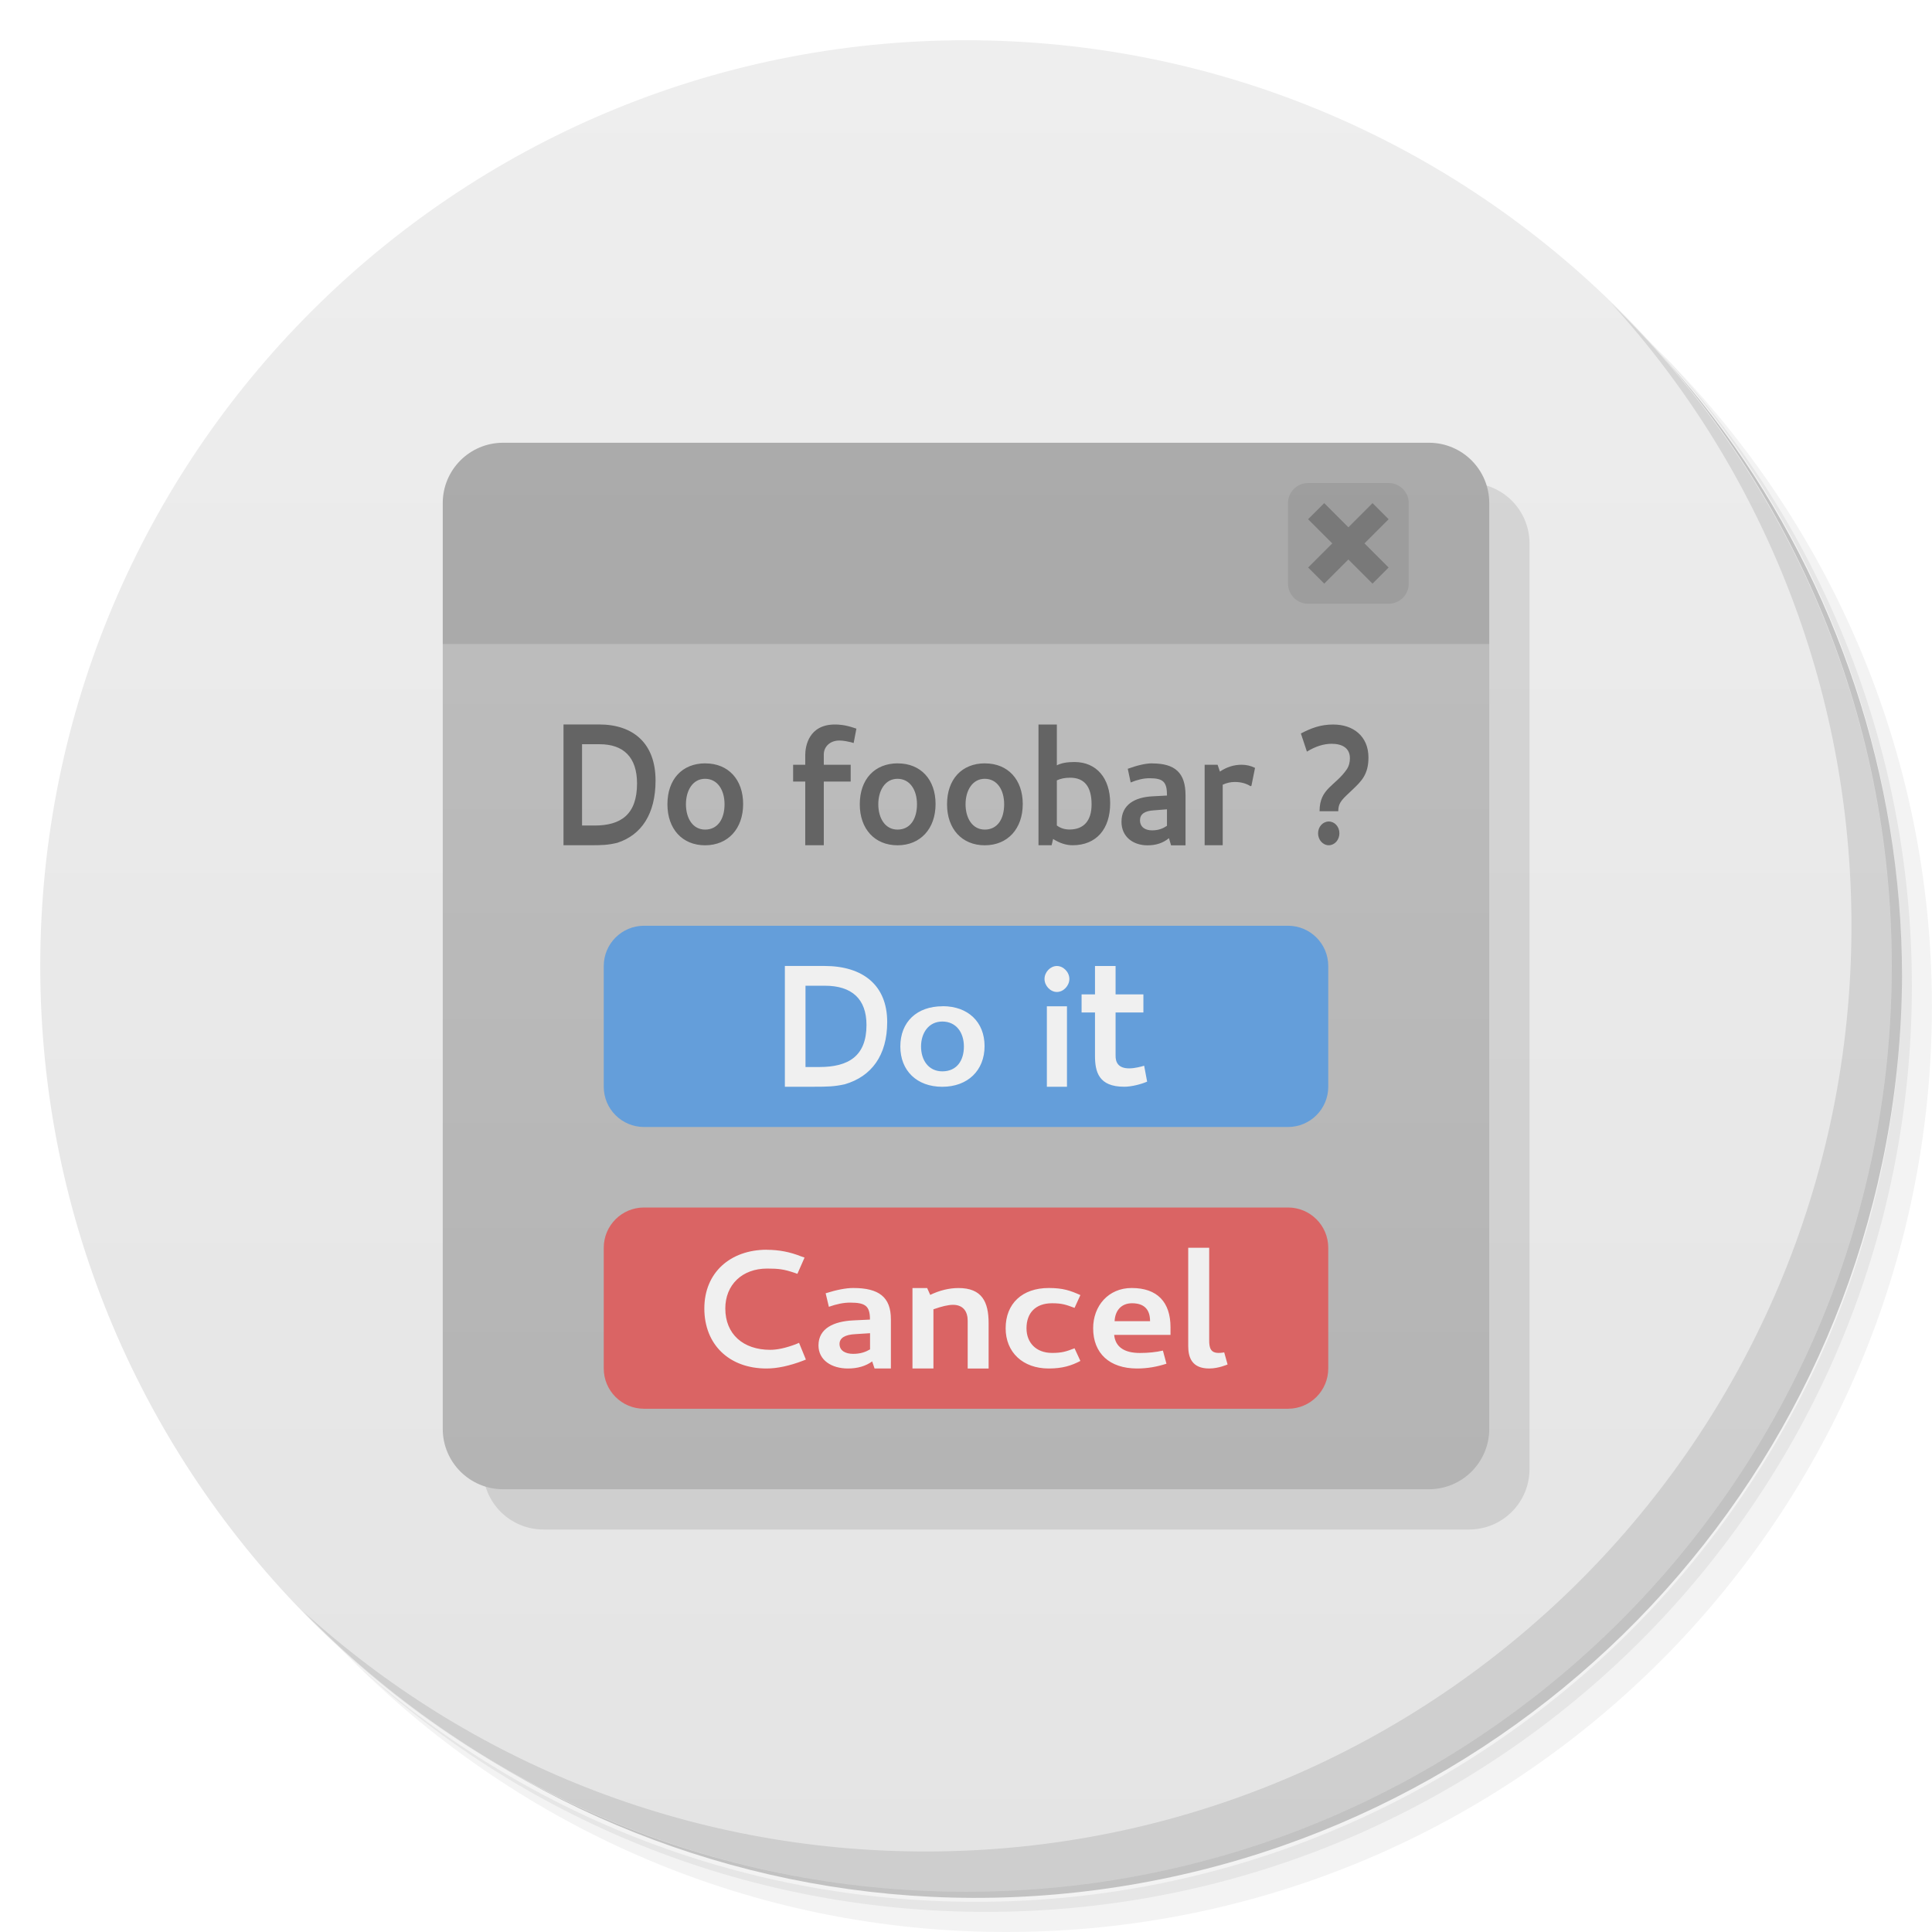
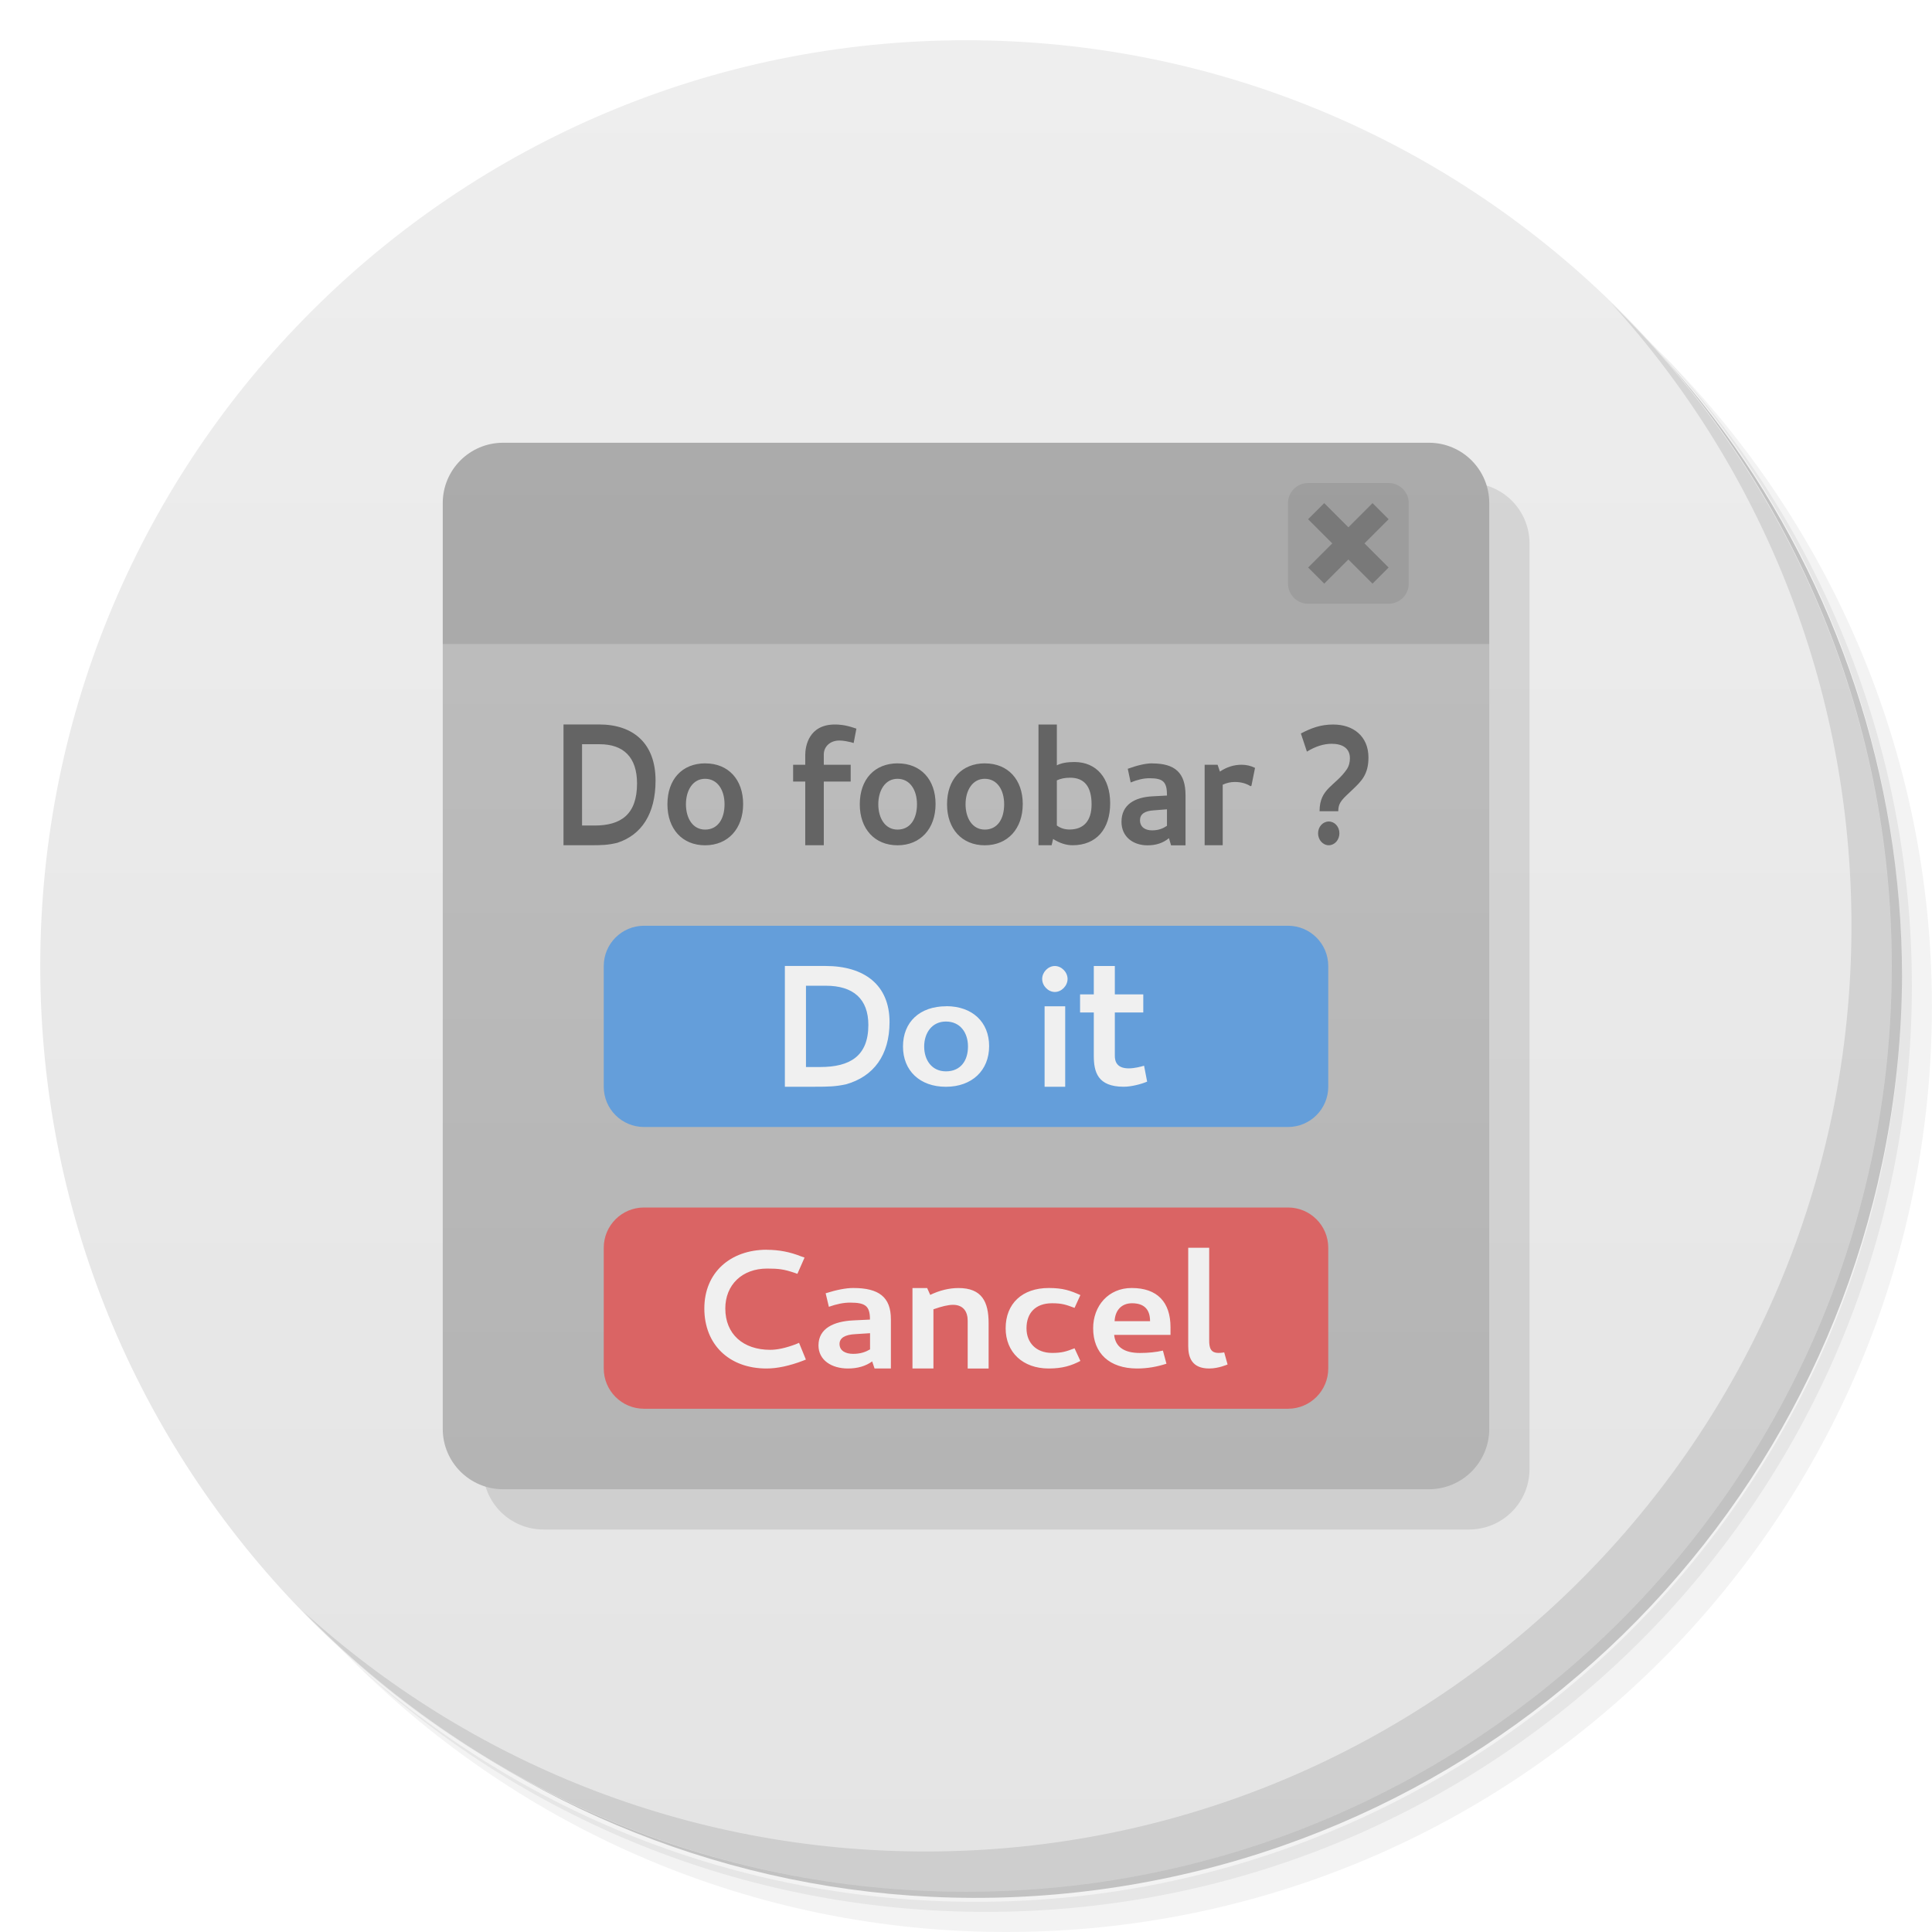
<svg xmlns="http://www.w3.org/2000/svg" viewBox="0 0 48 48">
  <defs>
    <linearGradient id="linearGradient3764" x1="1" x2="47" gradientUnits="userSpaceOnUse" gradientTransform="matrix(0,-1,1,0,-1.5e-6,48)">
      <stop style="stop-color:#e4e4e4;stop-opacity:1" />
      <stop offset="1" style="stop-color:#eee;stop-opacity:1" />
    </linearGradient>
    <linearGradient id="linearGradient4179" y1="37" x2="0" y2="11" gradientUnits="userSpaceOnUse">
      <stop style="stop-color:#b4b4b4;stop-opacity:1" />
      <stop offset="1" style="stop-color:#bebebe;stop-opacity:1" />
    </linearGradient>
  </defs>
  <g>
    <path d="m 36.31 5 c 5.859 4.062 9.688 10.831 9.688 18.5 c 0 12.426 -10.07 22.5 -22.5 22.5 c -7.669 0 -14.438 -3.828 -18.5 -9.688 c 1.037 1.822 2.306 3.499 3.781 4.969 c 4.085 3.712 9.514 5.969 15.469 5.969 c 12.703 0 23 -10.298 23 -23 c 0 -5.954 -2.256 -11.384 -5.969 -15.469 c -1.469 -1.475 -3.147 -2.744 -4.969 -3.781 z m 4.969 3.781 c 3.854 4.113 6.219 9.637 6.219 15.719 c 0 12.703 -10.297 23 -23 23 c -6.081 0 -11.606 -2.364 -15.719 -6.219 c 4.16 4.144 9.883 6.719 16.219 6.719 c 12.703 0 23 -10.298 23 -23 c 0 -6.335 -2.575 -12.06 -6.719 -16.219 z" style="opacity:0.05" />
    <path d="m 41.28 8.781 c 3.712 4.085 5.969 9.514 5.969 15.469 c 0 12.703 -10.297 23 -23 23 c -5.954 0 -11.384 -2.256 -15.469 -5.969 c 4.113 3.854 9.637 6.219 15.719 6.219 c 12.703 0 23 -10.298 23 -23 c 0 -6.081 -2.364 -11.606 -6.219 -15.719 z" style="opacity:0.1" />
    <path d="m 31.25 2.375 c 8.615 3.154 14.75 11.417 14.75 21.13 c 0 12.426 -10.07 22.5 -22.5 22.5 c -9.708 0 -17.971 -6.135 -21.12 -14.75 a 23 23 0 0 0 44.875 -7 a 23 23 0 0 0 -16 -21.875 z" style="opacity:0.2" />
  </g>
  <g>
    <path d="m 24 1 c 12.703 0 23 10.297 23 23 c 0 12.703 -10.297 23 -23 23 -12.703 0 -23 -10.297 -23 -23 0 -12.703 10.297 -23 23 -23 z" style="fill:url(#linearGradient3764);fill-opacity:1" />
  </g>
  <g>
    <path d="m 40.03 7.531 c 3.712 4.084 5.969 9.514 5.969 15.469 0 12.703 -10.297 23 -23 23 c -5.954 0 -11.384 -2.256 -15.469 -5.969 4.178 4.291 10.01 6.969 16.469 6.969 c 12.703 0 23 -10.298 23 -23 0 -6.462 -2.677 -12.291 -6.969 -16.469 z" style="opacity:0.1" />
  </g>
  <rect rx="1.5" y="12" x="12" height="26" width="26" style="fill:#000;fill-opacity:0.098" />
  <g transform="translate(0,-1.4111914e-6)">
    <rect rx="1.5" y="11" x="11" height="26" width="26" style="fill:url(#linearGradient4179);fill-opacity:1" />
    <path d="m 12.5 11 c -0.831 0 -1.5 0.669 -1.5 1.5 l 0 3.5 l 26 0 l 0 -3.5 c 0 -0.831 -0.669 -1.5 -1.5 -1.5 l -23 0 z" transform="translate(0,1.4111914e-6)" style="fill:#000;fill-opacity:0.098" />
    <g>
      <rect width="18" height="5" x="15" y="30" rx="1" style="fill:#da6464;fill-opacity:1" />
      <rect rx="1" y="23" x="15" height="5" width="18" style="fill:#649eda;fill-opacity:1" />
    </g>
  </g>
  <rect width="3" height="3" x="32" y="12" rx="0.5" style="fill:#000;opacity:1;fill-opacity:0.078;stroke:none" />
  <path d="m 34.1 12.5 -0.6 0.6 -0.6 -0.6 -0.4 0.4 0.6 0.6 -0.6 0.6 0.4 0.4 0.6 -0.6 0.6 0.6 0.4 -0.4 -0.6 -0.6 0.6 -0.6 -0.4 -0.4 z" style="fill:#787878;opacity:0.98;fill-opacity:1;stroke:none" />
  <g transform="scale(0.9615527,1.039985)" style="fill:#646464;fill-opacity:1;stroke:none">
    <path d="m 14 18 l 0 3 l 0.652 0 c 0.296 0 0.453 -0.004 0.686 -0.061 c 0.6 -0.195 0.949 -0.719 0.949 -1.547 c 0 -0.919 -0.548 -1.393 -1.402 -1.393 l -0.885 0 z m 6.744 0 c -0.652 0 -0.738 0.542 -0.738 0.76 l 0 0.24 l -0.301 0 l 0 0.418 l 0.301 0 l 0 1.582 l 0.461 0 l 0 -1.582 l 0.668 0 l 0 -0.418 l -0.668 0 l 0 -0.256 c 0 -0.189 0.151 -0.346 0.387 -0.346 c 0.109 0 0.229 0.029 0.281 0.041 l 0.074 0.021 l 0.068 -0.357 l -0.064 -0.021 c -0.221 -0.074 -0.371 -0.082 -0.469 -0.082 z m 5.057 0 l 0 3 l 0.326 0 l 0.037 -0.156 c 0.161 0.103 0.323 0.156 0.484 0.156 c 0.588 0 0.934 -0.4 0.934 -1.043 c 0 -0.622 -0.338 -1.025 -0.889 -1.025 c -0.176 0 -0.323 0.024 -0.436 0.082 l 0 -1.014 l -0.457 0 z m 7.33 0 c -0.33 0 -0.559 0.093 -0.811 0.223 l 0.15 0.451 c 0.217 -0.134 0.424 -0.195 0.615 -0.195 c 0.259 0 0.453 0.104 0.453 0.359 c 0 0.105 -0.024 0.192 -0.072 0.268 c -0.289 0.427 -0.682 0.475 -0.682 1.049 l 0.465 0 c 0 -0.239 0.127 -0.315 0.359 -0.541 c 0.21 -0.201 0.391 -0.37 0.391 -0.793 c 0 -0.536 -0.386 -0.82 -0.869 -0.82 z m -18.67 0.49 l 0.436 0 c 0.596 0 0.93 0.324 0.93 0.975 c 0 0.772 -0.402 1.045 -1.055 1.045 l -0.311 0 l 0 -2.02 z m 3.064 0.475 c -0.577 0 -0.943 0.397 -0.943 1.018 c 0 0.608 0.366 1.018 0.936 1.018 c 0.57 0 0.945 -0.413 0.945 -1.025 c 0 -0.608 -0.368 -1.01 -0.938 -1.01 z m 4.781 0 c -0.577 0 -0.945 0.397 -0.945 1.018 c 0 0.608 0.368 1.018 0.938 1.018 c 0.57 0 0.945 -0.413 0.945 -1.025 c 0 -0.608 -0.368 -1.01 -0.938 -1.01 z m 2.166 0 c -0.577 0 -0.943 0.397 -0.943 1.018 c 0 0.608 0.368 1.018 0.938 1.018 c 0.57 0 0.943 -0.413 0.943 -1.025 c 0 -0.608 -0.368 -1.01 -0.938 -1.01 z m 4.154 0 c -0.157 0 -0.36 0.046 -0.607 0.135 l 0.072 0.34 c 0.169 -0.069 0.322 -0.105 0.465 -0.105 c 0.341 0 0.438 0.085 0.438 0.43 l -0.371 0.02 c -0.42 0.024 -0.76 0.199 -0.76 0.633 c 0 0.373 0.289 0.584 0.648 0.584 c 0.214 0 0.389 -0.06 0.531 -0.178 l 0.053 0.178 l 0.359 0 l 0 -1.244 c 0 -0.564 -0.266 -0.791 -0.828 -0.791 z m 1.303 0.035 l 0 2 l 0.449 0 l 0 -1.504 c 0.094 -0.045 0.196 -0.068 0.301 -0.068 c 0.154 0 0.282 0.036 0.391 0.105 l 0.021 -0.01 l 0.09 -0.445 c -0.105 -0.053 -0.218 -0.078 -0.334 -0.078 c -0.191 0 -0.37 0.056 -0.539 0.17 l -0.057 -0.17 l -0.322 0 z m -3.342 0.322 c 0.356 0 0.533 0.223 0.533 0.664 c 0 0.404 -0.193 0.623 -0.549 0.623 c -0.12 0 -0.224 -0.034 -0.314 -0.1 l 0 -1.121 c 0.094 -0.045 0.206 -0.066 0.33 -0.066 z m -9.07 0.027 c 0.311 0 0.484 0.28 0.484 0.633 c 0 0.357 -0.162 0.629 -0.484 0.629 c -0.307 0 -0.475 -0.284 -0.475 -0.629 c 0 -0.341 0.167 -0.633 0.475 -0.633 z m 4.781 0 c 0.311 0 0.484 0.28 0.484 0.633 c 0 0.357 -0.162 0.629 -0.484 0.629 c -0.307 0 -0.477 -0.284 -0.477 -0.629 c 0 -0.341 0.169 -0.633 0.477 -0.633 z m 2.168 0 c 0.311 0 0.482 0.28 0.482 0.633 c 0 0.357 -0.16 0.629 -0.482 0.629 c -0.307 0 -0.477 -0.284 -0.477 -0.629 c 0 -0.341 0.169 -0.633 0.477 -0.633 z m 4.527 0.758 l 0 0.41 c -0.097 0.065 -0.206 0.113 -0.371 0.113 c -0.165 0 -0.299 -0.078 -0.299 -0.252 c 0 -0.15 0.115 -0.234 0.352 -0.246 l 0.318 -0.025 z m 4.02 0.303 c -0.146 0 -0.266 0.13 -0.266 0.293 c 0 0.163 0.119 0.297 0.266 0.297 c 0.146 0 0.264 -0.133 0.264 -0.297 c 0 -0.163 -0.117 -0.293 -0.264 -0.293 z" transform="scale(1.039985,0.9615527)" />
  </g>
  <g transform="scale(0.9857857,1.014419)" style="fill:#f0f0f0;fill-opacity:1;stroke:none">
-     <path d="m 19.781 23.659 0 2.957 0.736 0 c 0.334 0 0.511 -0.004 0.773 -0.06 0.676 -0.192 1.07 -0.709 1.07 -1.525 0 -0.906 -0.617 -1.373 -1.581 -1.373 l -0.997 0 z m 6.856 0 c -0.165 0 -0.312 0.15 -0.312 0.317 0 0.168 0.148 0.319 0.312 0.319 0.165 0 0.314 -0.152 0.314 -0.319 0 -0.168 -0.15 -0.317 -0.314 -0.317 z m 0.96 0 0 0.695 -0.338 0 0 0.443 0.338 0 0 1.059 c 0 0.391 0.089 0.76 0.736 0.76 0.194 0 0.435 -0.065 0.578 -0.125 l -0.075 -0.39 c -0.076 0.023 -0.234 0.065 -0.378 0.065 -0.279 0 -0.347 -0.153 -0.342 -0.323 l 0 -1.046 0.701 0 0 -0.443 -0.701 0 0 -0.695 -0.519 0 z m -7.295 0.483 0.489 0 c 0.672 0 1.047 0.319 1.047 0.961 0 0.761 -0.451 1.03 -1.187 1.03 l -0.35 0 0 -1.991 z m 3.455 0.503 c -0.651 0 -1.066 0.384 -1.066 0.986 0 0.59 0.415 0.986 1.057 0.986 0.642 0 1.066 -0.4 1.066 -0.996 0 -0.59 -0.415 -0.978 -1.057 -0.978 z m 2.627 0 0 1.972 0.507 0 0 -1.972 z m -2.635 0.374 c 0.351 0 0.544 0.27 0.544 0.612 0 0.346 -0.181 0.608 -0.544 0.608 -0.347 0 -0.536 -0.275 -0.536 -0.608 0 -0.33 0.19 -0.612 0.536 -0.612 z" />
+     <path d="m 19.781 23.659 0 2.957 0.753 0 c 0.342 0 0.523 -0.004 0.791 -0.06 0.691 -0.192 1.094 -0.709 1.094 -1.525 0 -0.906 -0.631 -1.373 -1.617 -1.373 l -1.02 0 z m 6.804 0 c -0.169 0 -0.319 0.15 -0.319 0.317 0 0.168 0.151 0.319 0.319 0.319 0.169 0 0.321 -0.152 0.321 -0.319 0 -0.168 -0.153 -0.317 -0.321 -0.317 z m 0.982 0 0 0.695 -0.346 0 0 0.443 0.346 0 0 1.059 c 0 0.391 0.091 0.76 0.753 0.76 0.198 0 0.445 -0.065 0.591 -0.125 l -0.077 -0.39 c -0.078 0.023 -0.239 0.065 -0.387 0.065 -0.285 0 -0.355 -0.153 -0.35 -0.323 l 0 -1.046 0.717 0 0 -0.443 -0.717 0 0 -0.695 z m -7.253 0.483 0.5 0 c 0.687 0 1.071 0.319 1.071 0.961 0 0.761 -0.461 1.03 -1.214 1.03 l -0.358 0 0 -1.991 z m 3.534 0.503 c -0.666 0 -1.09 0.384 -1.09 0.986 0 0.59 0.424 0.986 1.081 0.986 0.657 0 1.09 -0.4 1.09 -0.996 0 -0.59 -0.424 -0.978 -1.081 -0.978 z m 2.479 0 0 1.972 0.519 0 0 -1.972 z m -2.487 0.374 c 0.359 0 0.556 0.27 0.556 0.612 0 0.346 -0.185 0.608 -0.556 0.608 -0.355 0 -0.548 -0.275 -0.548 -0.608 0 -0.33 0.194 -0.612 0.548 -0.612 z" />
  </g>
  <g transform="scale(1.013613,0.9865698)" style="fill:#f0f0f0;fill-opacity:1;stroke:none">
    <path d="m 29.521 31 l 0 2.443 c 0 0.28 0.09 0.557 0.521 0.557 c 0.233 0 0.457 -0.1 0.457 -0.1 l -0.084 -0.301 c 0 0 -0.065 0.014 -0.137 0.014 c -0.199 0 -0.236 -0.121 -0.236 -0.314 l 0 -2.299 l -0.521 0 z m -10.467 0.049 c -0.915 0 -1.555 0.573 -1.555 1.459 c 0 0.894 0.613 1.492 1.545 1.492 c 0.267 0 0.572 -0.066 0.906 -0.193 l 0.072 -0.029 l -0.17 -0.416 l -0.076 0.033 c -0.25 0.095 -0.465 0.141 -0.639 0.141 c -0.673 0 -1.117 -0.389 -1.117 -1.027 c 0 -0.585 0.414 -0.992 1.041 -0.992 c 0.288 0 0.418 0.019 0.668 0.102 l 0.082 0.029 l 0.178 -0.404 l -0.09 -0.031 c -0.267 -0.107 -0.545 -0.162 -0.846 -0.162 z m 2.145 0.951 c -0.178 0 -0.406 0.043 -0.686 0.131 l 0.08 0.336 c 0.191 -0.068 0.365 -0.104 0.525 -0.104 c 0.385 0 0.496 0.083 0.496 0.422 l -0.42 0.02 c -0.474 0.024 -0.859 0.195 -0.859 0.621 c 0 0.367 0.326 0.574 0.732 0.574 c 0.241 0 0.441 -0.06 0.602 -0.176 l 0.059 0.176 l 0.406 0 l 0 -1.223 c 0 -0.554 -0.3 -0.777 -0.936 -0.777 z m 1.471 0 l 0 2 l 0.521 0 l 0 -1.471 c 0.207 -0.073 0.368 -0.111 0.486 -0.111 c 0.254 0 0.365 0.167 0.365 0.395 l 0 1.188 l 0.52 0 l 0 -1.127 c 0 -0.533 -0.168 -0.873 -0.748 -0.873 c -0.229 0 -0.466 0.056 -0.703 0.17 l -0.076 -0.17 l -0.365 0 z m 3.385 0 c -0.656 0 -1.07 0.386 -1.07 1 c 0 0.598 0.427 1 1.07 1 c 0.343 0 0.567 -0.072 0.787 -0.188 l -0.145 -0.314 c -0.212 0.08 -0.309 0.115 -0.559 0.115 c -0.398 0 -0.635 -0.255 -0.635 -0.613 c 0 -0.375 0.22 -0.621 0.635 -0.621 c 0.25 0 0.347 0.036 0.559 0.115 l 0.145 -0.318 c -0.25 -0.112 -0.431 -0.176 -0.787 -0.176 z m 2.061 0 c -0.58 0 -0.957 0.446 -0.957 1 c 0 0.622 0.406 1 1.092 1 c 0.254 0 0.496 -0.043 0.729 -0.119 l -0.088 -0.326 c -0.174 0.04 -0.365 0.059 -0.572 0.059 c -0.39 0 -0.609 -0.15 -0.639 -0.449 l 1.4 0 l 0 -0.188 c 0 -0.625 -0.326 -0.977 -0.965 -0.977 z m 0.008 0.379 c 0.288 0 0.449 0.139 0.449 0.445 l -0.881 0 c 0.013 -0.271 0.173 -0.445 0.432 -0.445 z m -6.508 0.744 l 0 0.402 c -0.11 0.064 -0.234 0.111 -0.42 0.111 c -0.186 0 -0.338 -0.075 -0.338 -0.246 c 0 -0.147 0.132 -0.232 0.398 -0.244 l 0.359 -0.023 z" transform="scale(0.9865698,1.013613)" />
  </g>
</svg>
